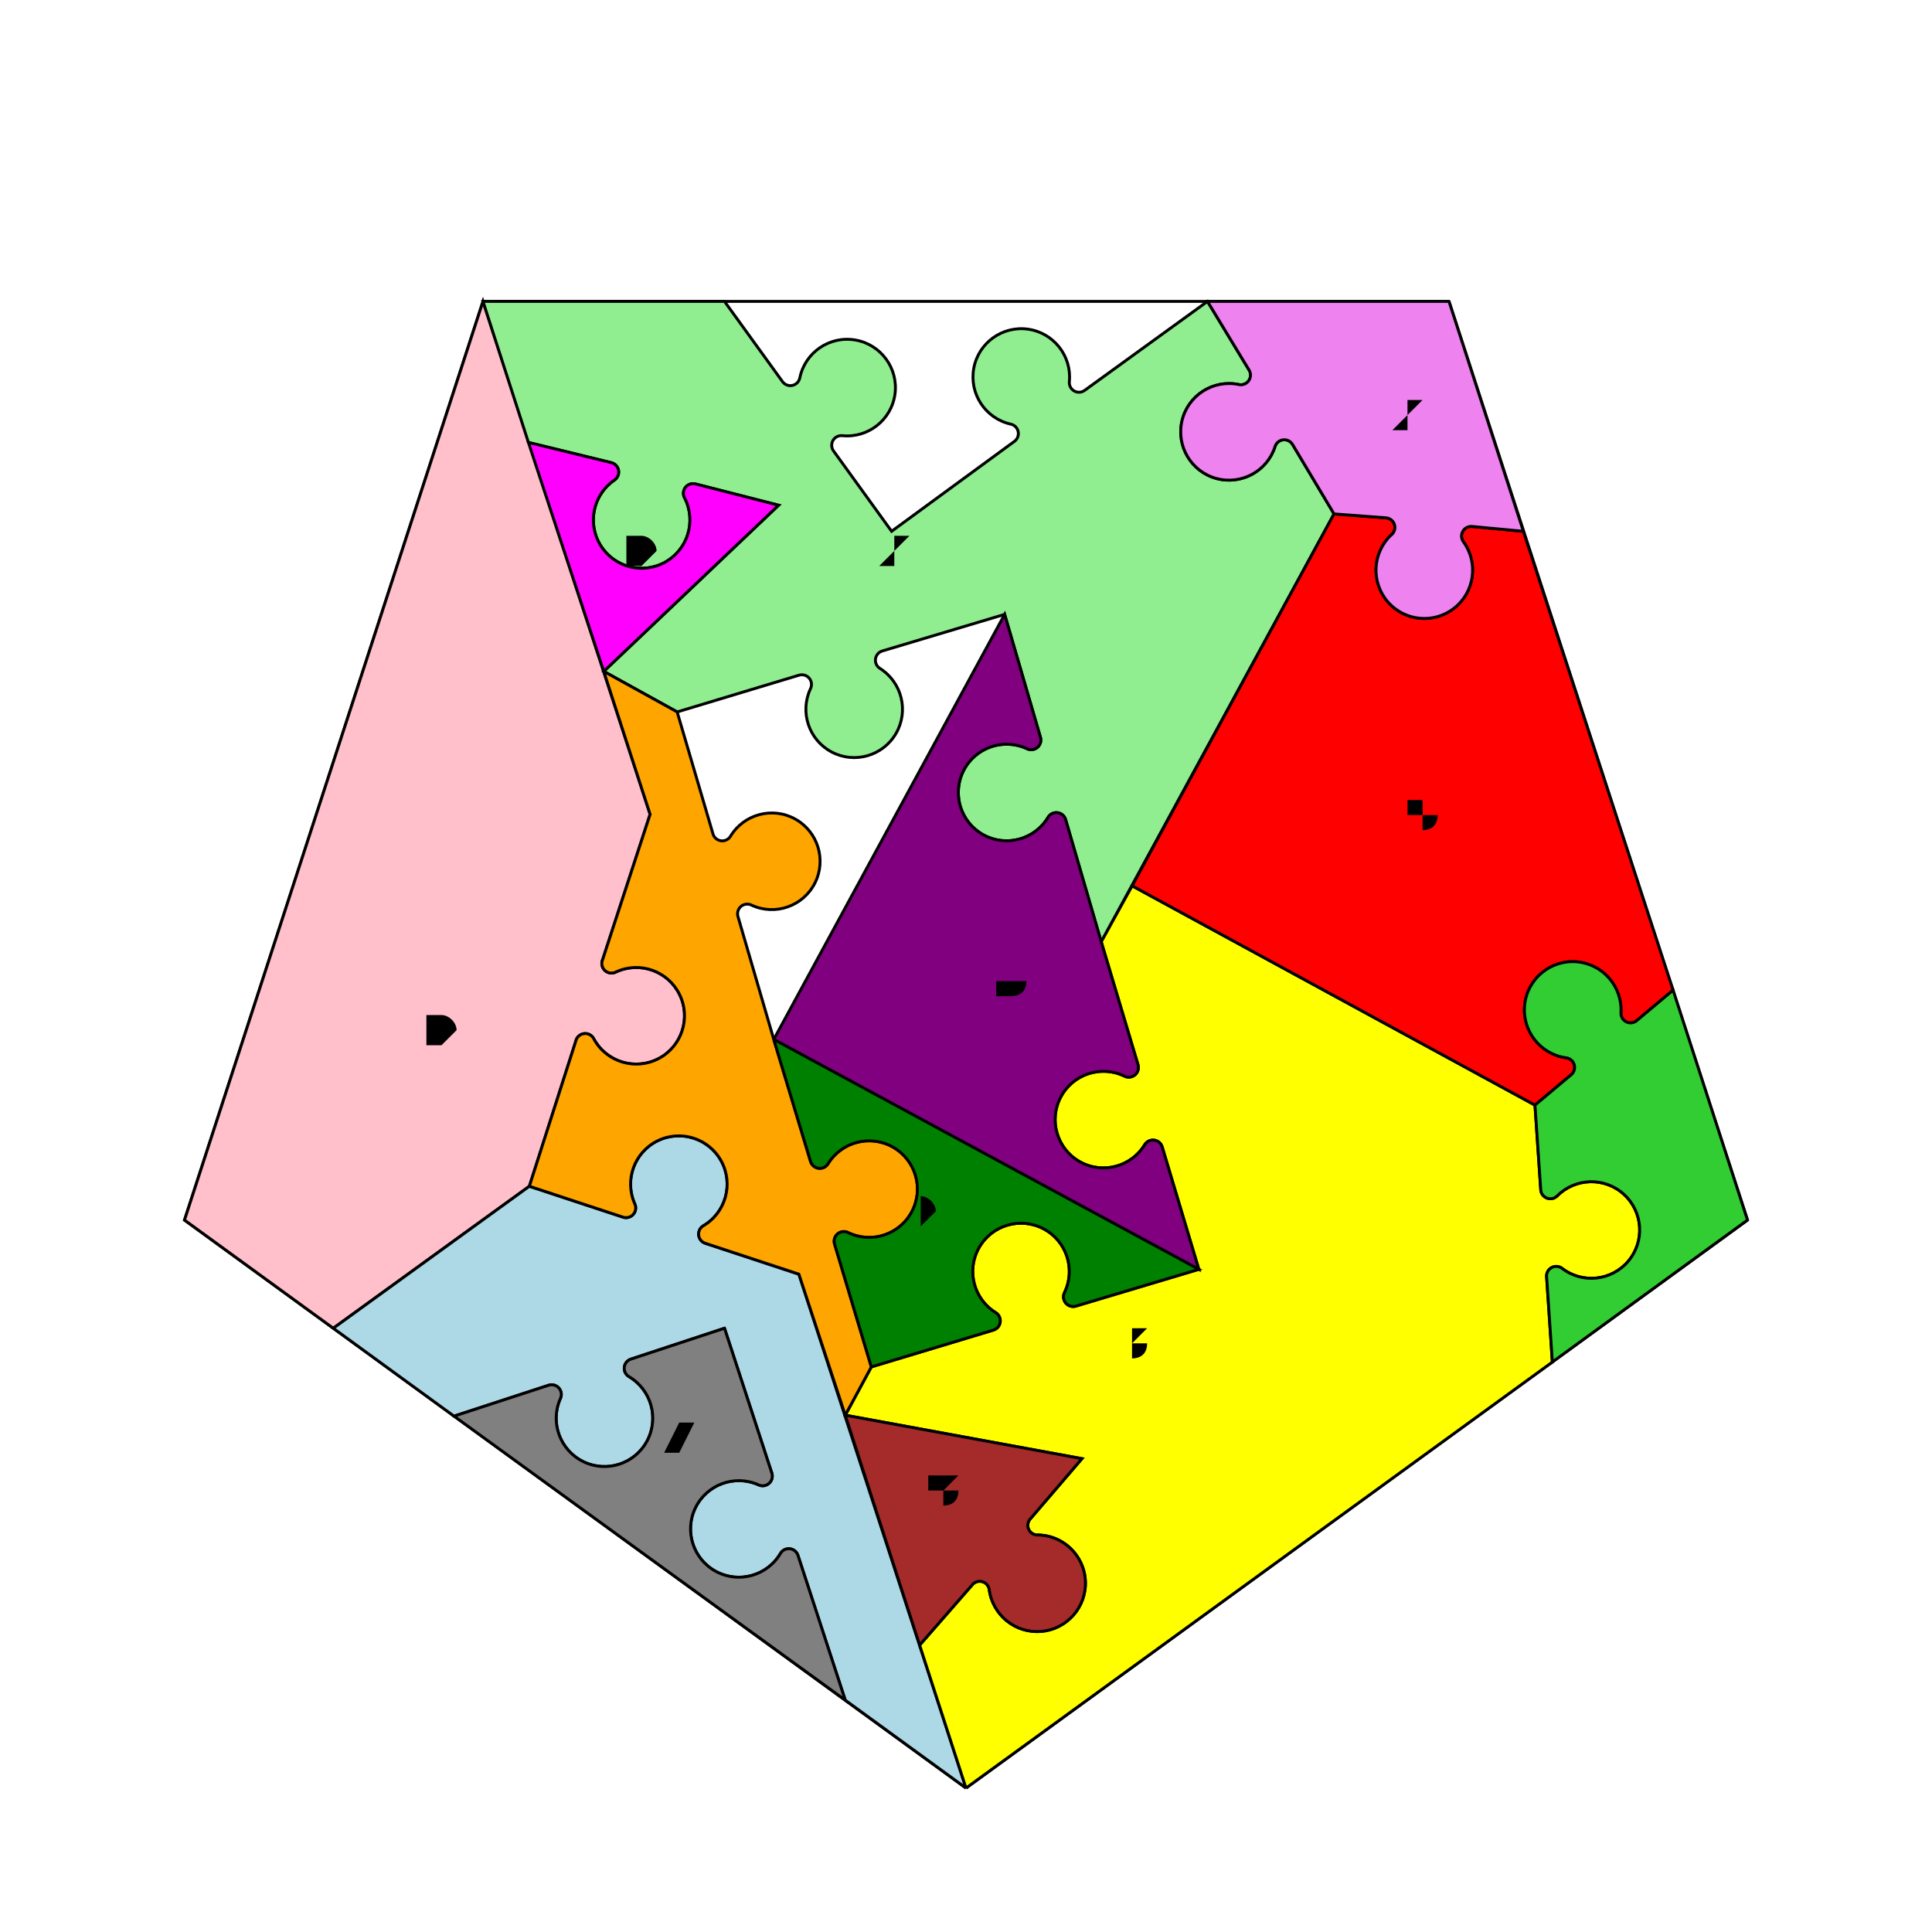
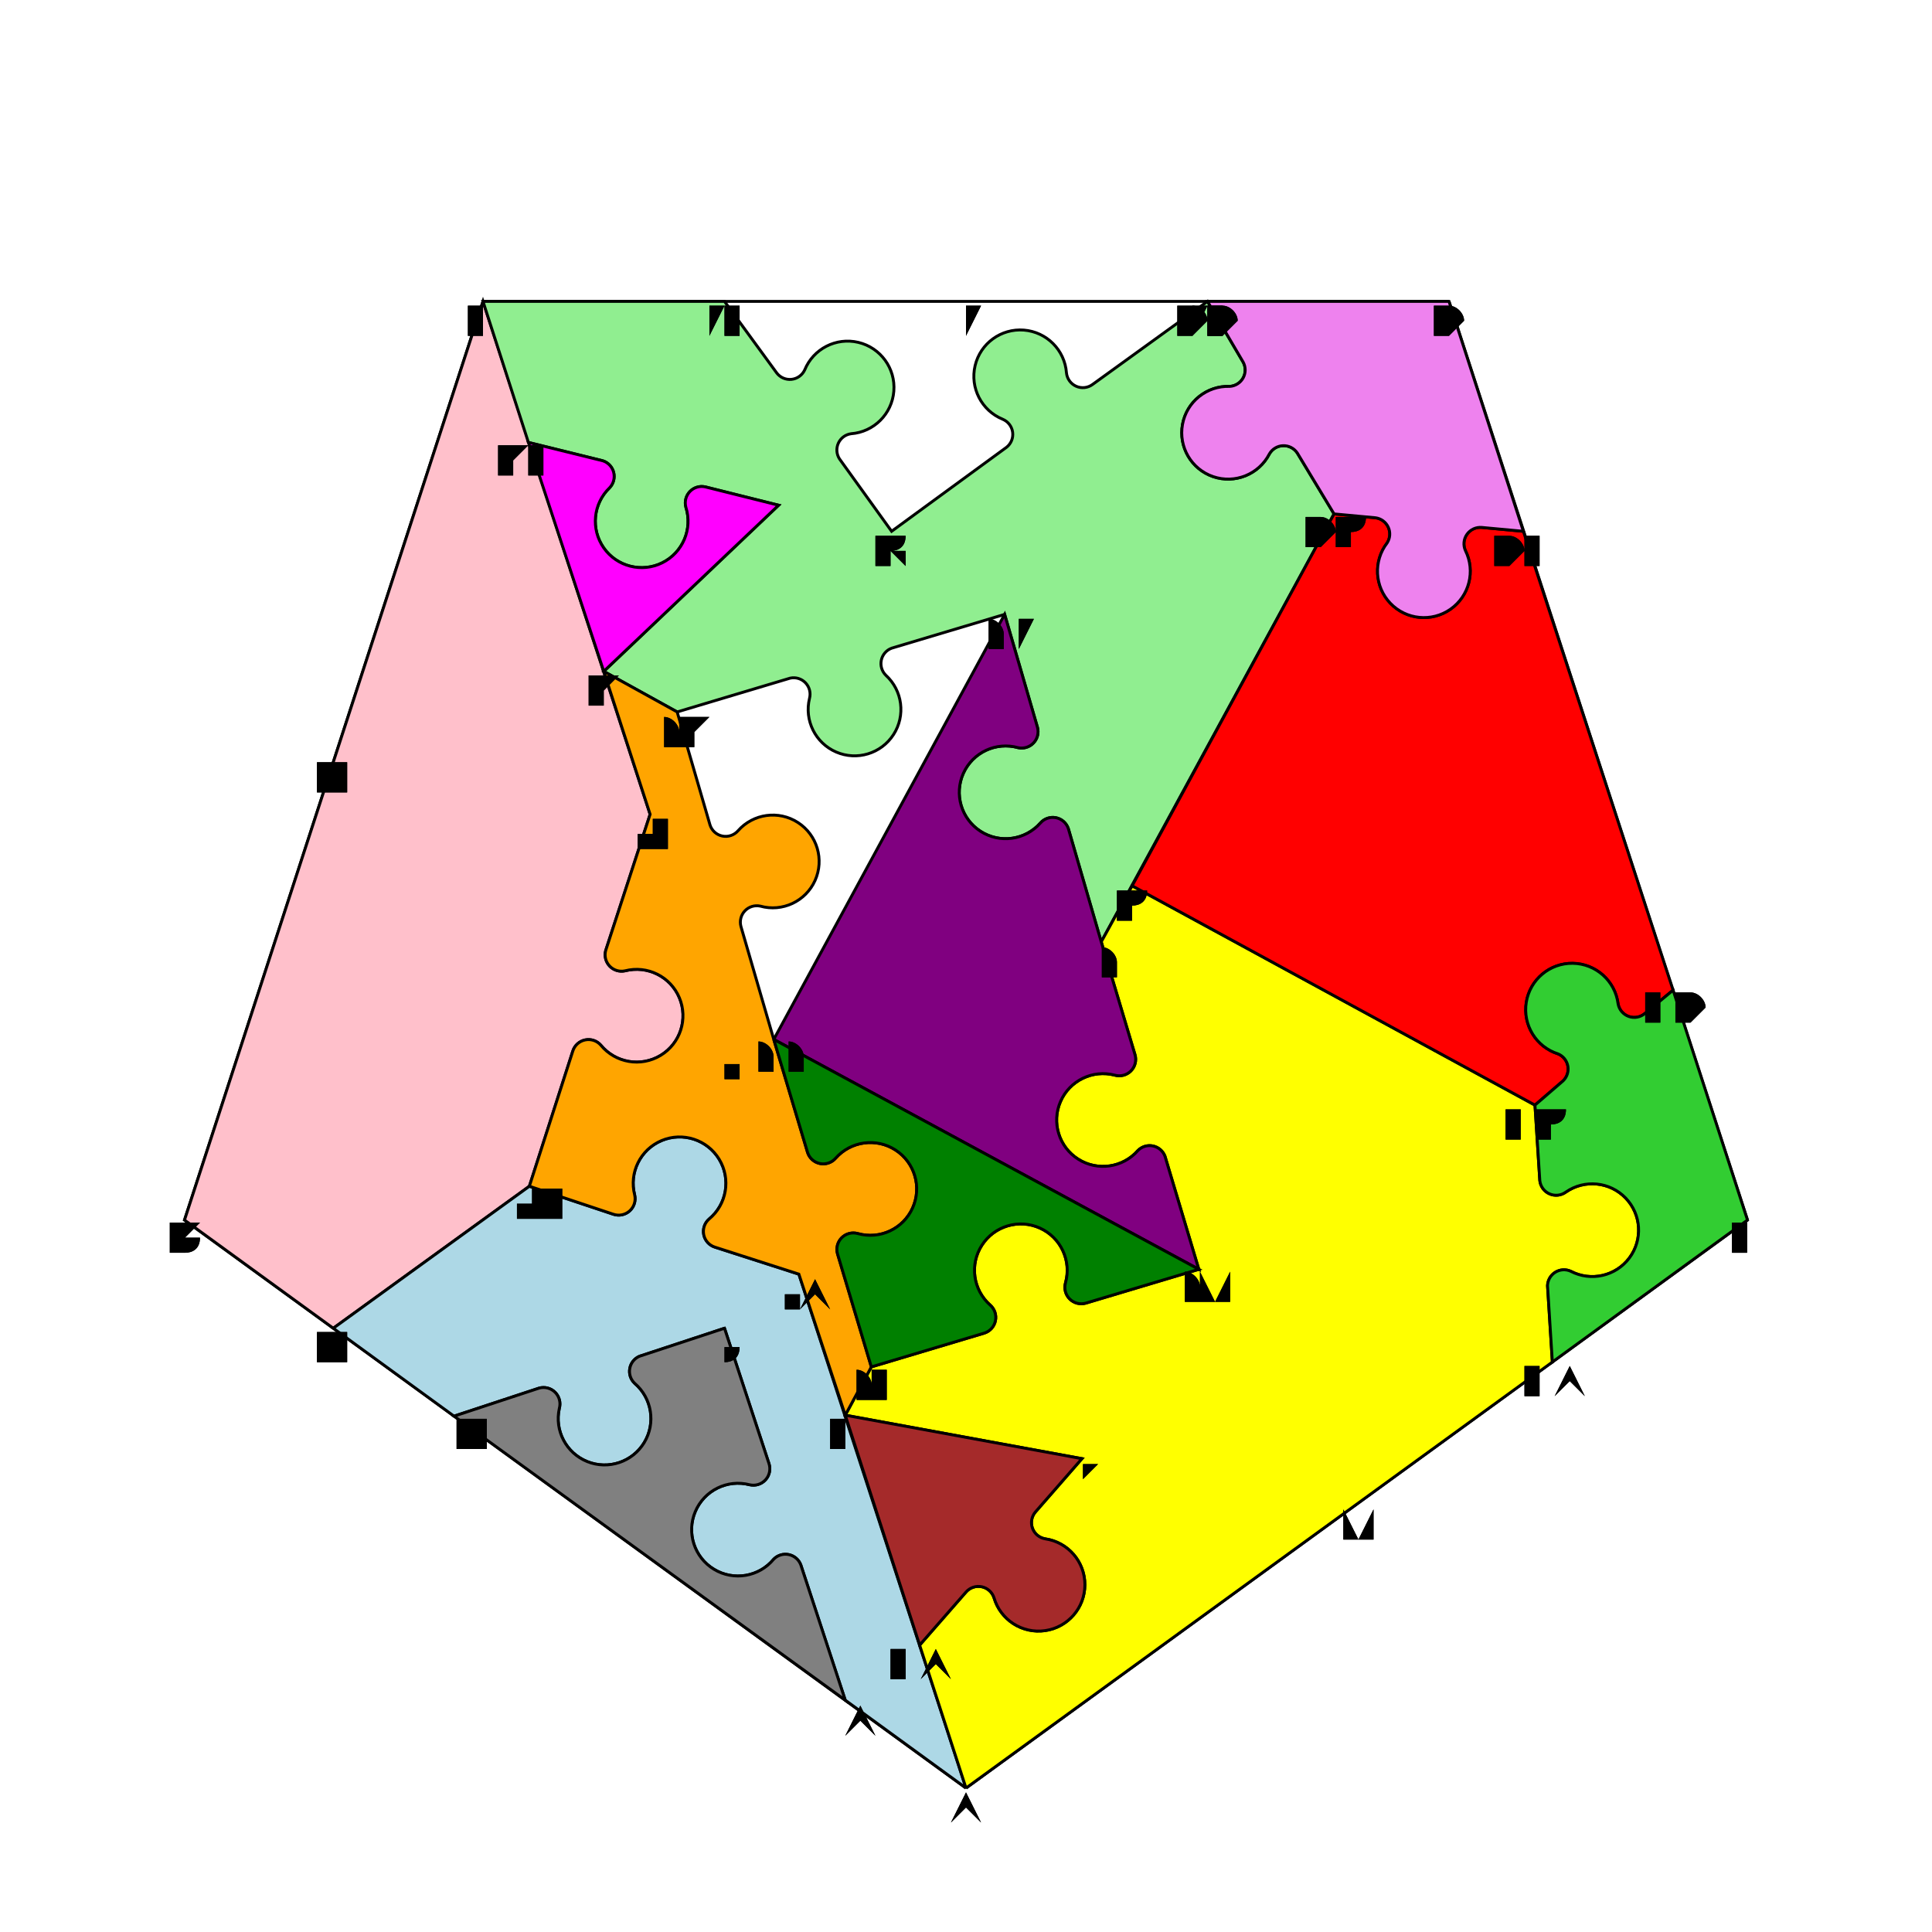
<svg xmlns="http://www.w3.org/2000/svg" version="1.1" width="500" height="500">
  <g transform="translate(250,250) scale(250)">
    <g transform="translate(0,0) scale(1)">
      <g transform="translate(0,0)">
        <g transform="translate(0,0)">
          <g transform="rotate(0)">
            <path d="M 0.0 0.851 L -0.809 0.263 L -0.5 -0.688 L 0.5 -0.688 L 0.809 0.263 L 0.0 0.851" fill="transparent" stroke="black" stroke-width="0.003" />
          </g>
        </g>
        <g transform="translate(0,0)">
          <g transform="rotate(0)">
-             <path d="M -0.655 0.375 L -0.452 0.228 L -0.404 0.078 A 0.01 0.01 0 0 1 -0.385 0.076 A 0.05 0.05 0 1 0 -0.362 0.006 A 0.01 0.01 0 0 1 -0.376 -0.007 L -0.327 -0.157 L -0.5 -0.688 L -0.809 0.263 L -0.655 0.375" fill="pink" stroke="black" stroke-width="0.003" />
+             <path d="M -0.655 0.375 L -0.452 0.228 L -0.407 0.088 A 0.017 0.017 0 0 1 -0.378 0.082 A 0.048 0.048 0 1 0 -0.353 0.005 A 0.017 0.017 0 0 1 -0.373 -0.016 L -0.327 -0.157 L -0.5 -0.688 L -0.809 0.263 L -0.655 0.375" fill="pink" stroke="black" stroke-width="0.003" />
          </g>
        </g>
        <g transform="translate(0,0)">
          <g transform="rotate(0)">
-             <path d="M 0.0 0.851 L -0.173 0.319 L -0.27 0.287 A 0.01 0.01 0 0 1 -0.272 0.269 A 0.05 0.05 0 1 0 -0.343 0.246 A 0.01 0.01 0 0 1 -0.355 0.26 L -0.452 0.228 L -0.655 0.375 L -0.53 0.466 L -0.432 0.434 A 0.01 0.01 0 0 1 -0.42 0.448 A 0.05 0.05 0 1 0 -0.349 0.425 A 0.01 0.01 0 0 1 -0.347 0.407 L -0.25 0.375 L -0.201 0.525 A 0.01 0.01 0 0 1 -0.215 0.537 A 0.05 0.05 0 1 0 -0.192 0.608 A 0.01 0.01 0 0 1 -0.174 0.61 L -0.125 0.76 L 0.0 0.851" fill="lightblue" stroke="black" stroke-width="0.003" />
+             <path d="M 0.0 0.851 L -0.173 0.319 L -0.26 0.291 A 0.017 0.017 0 0 1 -0.266 0.262 A 0.048 0.048 0 1 0 -0.343 0.237 A 0.017 0.017 0 0 1 -0.365 0.257 L -0.452 0.228 L -0.655 0.375 L -0.53 0.466 L -0.442 0.437 A 0.017 0.017 0 0 1 -0.421 0.458 A 0.048 0.048 0 1 0 -0.343 0.432 A 0.017 0.017 0 0 1 -0.338 0.404 L -0.25 0.375 L -0.204 0.515 A 0.017 0.017 0 0 1 -0.224 0.537 A 0.048 0.048 0 1 0 -0.199 0.614 A 0.017 0.017 0 0 1 -0.171 0.62 L -0.125 0.76 L 0.0 0.851" fill="lightblue" stroke="black" stroke-width="0.003" />
          </g>
        </g>
        <g transform="translate(0,0)">
          <g transform="rotate(0)">
-             <path d="M 0.14 -0.025 L 0.381 -0.468 L 0.338 -0.54 A 0.01 0.01 0 0 0 0.32 -0.538 A 0.05 0.05 0 1 1 0.282 -0.602 A 0.01 0.01 0 0 0 0.293 -0.617 L 0.25 -0.688 L 0.123 -0.596 A 0.01 0.01 0 0 1 0.107 -0.605 A 0.05 0.05 0 1 0 0.046 -0.561 A 0.01 0.01 0 0 1 0.05 -0.543 L -0.077 -0.45 L -0.137 -0.533 A 0.01 0.01 0 0 1 -0.128 -0.549 A 0.05 0.05 0 1 0 -0.172 -0.609 A 0.01 0.01 0 0 1 -0.19 -0.605 L -0.25 -0.688 L -0.5 -0.688 L -0.453 -0.542 L -0.367 -0.521 A 0.01 0.01 0 0 1 -0.364 -0.503 A 0.05 0.05 0 1 0 -0.291 -0.484 A 0.01 0.01 0 0 1 -0.28 -0.499 L -0.194 -0.477 L -0.375 -0.305 L -0.299 -0.263 L -0.173 -0.301 A 0.01 0.01 0 0 1 -0.161 -0.287 A 0.05 0.05 0 1 0 -0.089 -0.308 A 0.01 0.01 0 0 1 -0.087 -0.326 L 0.04 -0.364 L 0.077 -0.237 A 0.01 0.01 0 0 1 0.063 -0.225 A 0.05 0.05 0 1 0 0.085 -0.154 A 0.01 0.01 0 0 1 0.103 -0.152 L 0.14 -0.025" fill="lightgreen" stroke="black" stroke-width="0.003" />
+             <path d="M 0.14 -0.025 L 0.381 -0.468 L 0.343 -0.531 A 0.017 0.017 0 0 0 0.314 -0.53 A 0.048 0.048 0 1 1 0.273 -0.6 A 0.017 0.017 0 0 0 0.287 -0.625 L 0.25 -0.688 L 0.131 -0.602 A 0.017 0.017 0 0 1 0.104 -0.614 A 0.048 0.048 0 1 0 0.038 -0.566 A 0.017 0.017 0 0 1 0.042 -0.537 L -0.077 -0.45 L -0.131 -0.525 A 0.017 0.017 0 0 1 -0.119 -0.551 A 0.048 0.048 0 1 0 -0.167 -0.617 A 0.017 0.017 0 0 1 -0.196 -0.614 L -0.25 -0.688 L -0.5 -0.688 L -0.453 -0.542 L -0.376 -0.523 A 0.017 0.017 0 0 1 -0.369 -0.495 A 0.048 0.048 0 1 0 -0.29 -0.475 A 0.017 0.017 0 0 1 -0.27 -0.496 L -0.194 -0.477 L -0.375 -0.305 L -0.299 -0.263 L -0.182 -0.298 A 0.017 0.017 0 0 1 -0.162 -0.277 A 0.048 0.048 0 1 0 -0.083 -0.301 A 0.017 0.017 0 0 1 -0.077 -0.329 L 0.04 -0.364 L 0.074 -0.247 A 0.017 0.017 0 0 1 0.054 -0.226 A 0.048 0.048 0 1 0 0.077 -0.148 A 0.017 0.017 0 0 1 0.106 -0.142 L 0.14 -0.025" fill="lightgreen" stroke="black" stroke-width="0.003" />
          </g>
        </g>
        <g transform="translate(0,0)">
          <g transform="rotate(0)">
-             <path d="M 0.0 0.851 L 0.607 0.41 L 0.601 0.321 A 0.01 0.01 0 0 1 0.617 0.313 A 0.05 0.05 0 1 0 0.612 0.238 A 0.01 0.01 0 0 1 0.595 0.232 L 0.589 0.144 L 0.172 -0.083 L 0.14 -0.025 L 0.178 0.102 A 0.01 0.01 0 0 1 0.164 0.114 A 0.05 0.05 0 1 0 0.185 0.185 A 0.01 0.01 0 0 1 0.203 0.187 L 0.241 0.314 L 0.114 0.352 A 0.01 0.01 0 0 1 0.102 0.338 A 0.05 0.05 0 1 0 0.031 0.359 A 0.01 0.01 0 0 1 0.028 0.377 L -0.098 0.415 L -0.125 0.465 L 0.12 0.51 L 0.066 0.573 A 0.01 0.01 0 0 0 0.073 0.589 A 0.05 0.05 0 1 1 0.024 0.645 A 0.01 0.01 0 0 0 0.007 0.64 L -0.048 0.703 L 0.0 0.851" fill="yellow" stroke="black" stroke-width="0.003" />
+             <path d="M 0.0 0.851 L 0.607 0.41 L 0.602 0.331 A 0.017 0.017 0 0 1 0.626 0.316 A 0.048 0.048 0 1 0 0.621 0.234 A 0.017 0.017 0 0 1 0.594 0.222 L 0.589 0.144 L 0.172 -0.083 L 0.14 -0.025 L 0.175 0.092 A 0.017 0.017 0 0 1 0.154 0.113 A 0.048 0.048 0 1 0 0.178 0.191 A 0.017 0.017 0 0 1 0.206 0.197 L 0.241 0.314 L 0.124 0.349 A 0.017 0.017 0 0 1 0.103 0.328 A 0.048 0.048 0 1 0 0.025 0.351 A 0.017 0.017 0 0 1 0.019 0.38 L -0.098 0.415 L -0.125 0.465 L 0.12 0.51 L 0.072 0.565 A 0.017 0.017 0 0 0 0.082 0.593 A 0.048 0.048 0 1 1 0.029 0.654 A 0.017 0.017 0 0 0 6.872641512380845e-05 0.648 L -0.048 0.703 L 0.0 0.851" fill="yellow" stroke="black" stroke-width="0.003" />
          </g>
        </g>
        <g transform="translate(0,0)">
          <g transform="rotate(0)">
-             <path d="M -0.125 0.465 L -0.098 0.415 L -0.136 0.288 A 0.01 0.01 0 0 1 -0.122 0.276 A 0.05 0.05 0 1 0 -0.143 0.205 A 0.01 0.01 0 0 1 -0.161 0.202 L -0.199 0.076 L -0.236 -0.051 A 0.01 0.01 0 0 1 -0.222 -0.063 A 0.05 0.05 0 1 0 -0.244 -0.134 A 0.01 0.01 0 0 1 -0.262 -0.137 L -0.299 -0.263 L -0.375 -0.305 L -0.327 -0.157 L -0.376 -0.007 A 0.01 0.01 0 0 0 -0.362 0.006 A 0.05 0.05 0 1 1 -0.385 0.076 A 0.01 0.01 0 0 0 -0.404 0.078 L -0.452 0.228 L -0.355 0.26 A 0.01 0.01 0 0 0 -0.343 0.246 A 0.05 0.05 0 1 1 -0.272 0.269 A 0.01 0.01 0 0 0 -0.27 0.287 L -0.173 0.319 L -0.125 0.465" fill="orange" stroke="black" stroke-width="0.003" />
+             <path d="M -0.125 0.465 L -0.098 0.415 L -0.133 0.298 A 0.017 0.017 0 0 1 -0.112 0.277 A 0.048 0.048 0 1 0 -0.135 0.199 A 0.017 0.017 0 0 1 -0.164 0.193 L -0.199 0.076 L -0.233 -0.041 A 0.017 0.017 0 0 1 -0.213 -0.062 A 0.048 0.048 0 1 0 -0.236 -0.14 A 0.017 0.017 0 0 1 -0.265 -0.146 L -0.299 -0.263 L -0.375 -0.305 L -0.327 -0.157 L -0.373 -0.016 A 0.017 0.017 0 0 0 -0.353 0.005 A 0.048 0.048 0 1 1 -0.378 0.082 A 0.017 0.017 0 0 0 -0.407 0.088 L -0.452 0.228 L -0.365 0.257 A 0.017 0.017 0 0 0 -0.343 0.237 A 0.048 0.048 0 1 1 -0.266 0.262 A 0.017 0.017 0 0 0 -0.26 0.291 L -0.173 0.319 L -0.125 0.465" fill="orange" stroke="black" stroke-width="0.003" />
          </g>
        </g>
        <g transform="translate(0,0)">
          <g transform="rotate(0)">
-             <path d="M 0.172 -0.083 L 0.589 0.144 L 0.626 0.113 A 0.01 0.01 0 0 0 0.621 0.095 A 0.05 0.05 0 1 1 0.678 0.048 A 0.01 0.01 0 0 0 0.695 0.056 L 0.732 0.025 L 0.577 -0.45 L 0.524 -0.455 A 0.01 0.01 0 0 0 0.515 -0.439 A 0.05 0.05 0 1 1 0.44 -0.446 A 0.01 0.01 0 0 0 0.434 -0.464 L 0.381 -0.468 L 0.172 -0.083" fill="red" stroke="black" stroke-width="0.003" />
+             <path d="M 0.172 -0.083 L 0.589 0.144 L 0.618 0.119 A 0.017 0.017 0 0 0 0.613 0.091 A 0.048 0.048 0 1 1 0.675 0.039 A 0.017 0.017 0 0 0 0.703 0.049 L 0.732 0.025 L 0.577 -0.45 L 0.534 -0.454 A 0.017 0.017 0 0 0 0.517 -0.43 A 0.048 0.048 0 1 1 0.436 -0.438 A 0.017 0.017 0 0 0 0.424 -0.464 L 0.381 -0.468 L 0.172 -0.083" fill="red" stroke="black" stroke-width="0.003" />
          </g>
        </g>
        <g transform="translate(0,0)">
          <g transform="rotate(0)">
-             <path d="M -0.199 0.076 L 0.241 0.314 L 0.203 0.187 A 0.01 0.01 0 0 0 0.185 0.185 A 0.05 0.05 0 1 1 0.164 0.114 A 0.01 0.01 0 0 0 0.178 0.102 L 0.14 -0.025 L 0.103 -0.152 A 0.01 0.01 0 0 0 0.085 -0.154 A 0.05 0.05 0 1 1 0.063 -0.225 A 0.01 0.01 0 0 0 0.077 -0.237 L 0.04 -0.364 L -0.199 0.076" fill="purple" stroke="black" stroke-width="0.003" />
+             <path d="M -0.199 0.076 L 0.241 0.314 L 0.206 0.197 A 0.017 0.017 0 0 0 0.178 0.191 A 0.048 0.048 0 1 1 0.154 0.113 A 0.017 0.017 0 0 0 0.175 0.092 L 0.14 -0.025 L 0.106 -0.142 A 0.017 0.017 0 0 0 0.077 -0.148 A 0.048 0.048 0 1 1 0.054 -0.226 A 0.017 0.017 0 0 0 0.074 -0.247 L 0.04 -0.364 L -0.199 0.076" fill="purple" stroke="black" stroke-width="0.003" />
          </g>
        </g>
        <g transform="translate(0,0)">
          <g transform="rotate(0)">
-             <path d="M -0.25 0.375 L -0.201 0.525 A 0.01 0.01 0 0 1 -0.215 0.537 A 0.05 0.05 0 1 0 -0.192 0.608 A 0.01 0.01 0 0 1 -0.174 0.61 L -0.125 0.76 L -0.53 0.466 L -0.432 0.434 A 0.01 0.01 0 0 1 -0.42 0.448 A 0.05 0.05 0 1 0 -0.349 0.425 A 0.01 0.01 0 0 1 -0.347 0.407 L -0.25 0.375" fill="gray" stroke="black" stroke-width="0.003" />
+             <path d="M -0.25 0.375 L -0.204 0.515 A 0.017 0.017 0 0 1 -0.224 0.537 A 0.048 0.048 0 1 0 -0.199 0.614 A 0.017 0.017 0 0 1 -0.171 0.62 L -0.125 0.76 L -0.53 0.466 L -0.442 0.437 A 0.017 0.017 0 0 1 -0.421 0.458 A 0.048 0.048 0 1 0 -0.343 0.432 A 0.017 0.017 0 0 1 -0.338 0.404 L -0.25 0.375" fill="gray" stroke="black" stroke-width="0.003" />
          </g>
        </g>
        <g transform="translate(0,0)">
          <g transform="rotate(0)">
-             <path d="M -0.125 0.465 L 0.12 0.51 L 0.066 0.573 A 0.01 0.01 0 0 0 0.073 0.589 A 0.05 0.05 0 1 1 0.024 0.645 A 0.01 0.01 0 0 0 0.007 0.64 L -0.048 0.703 L -0.125 0.465" fill="brown" stroke="black" stroke-width="0.003" />
+             <path d="M -0.125 0.465 L 0.12 0.51 L 0.072 0.565 A 0.017 0.017 0 0 0 0.082 0.593 A 0.048 0.048 0 1 1 0.029 0.654 A 0.017 0.017 0 0 0 6.872641512380845e-05 0.648 L -0.048 0.703 L -0.125 0.465" fill="brown" stroke="black" stroke-width="0.003" />
          </g>
        </g>
        <g transform="translate(0,0)">
          <g transform="rotate(0)">
-             <path d="M -0.199 0.076 L 0.241 0.314 L 0.114 0.352 A 0.01 0.01 0 0 1 0.102 0.338 A 0.05 0.05 0 1 0 0.031 0.359 A 0.01 0.01 0 0 1 0.028 0.377 L -0.098 0.415 L -0.136 0.288 A 0.01 0.01 0 0 1 -0.122 0.276 A 0.05 0.05 0 1 0 -0.143 0.205 A 0.01 0.01 0 0 1 -0.161 0.202 L -0.199 0.076" fill="green" stroke="black" stroke-width="0.003" />
+             <path d="M -0.199 0.076 L 0.241 0.314 L 0.124 0.349 A 0.017 0.017 0 0 1 0.103 0.328 A 0.048 0.048 0 1 0 0.025 0.351 A 0.017 0.017 0 0 1 0.019 0.38 L -0.098 0.415 L -0.133 0.298 A 0.017 0.017 0 0 1 -0.112 0.277 A 0.048 0.048 0 1 0 -0.135 0.199 A 0.017 0.017 0 0 1 -0.164 0.193 L -0.199 0.076" fill="green" stroke="black" stroke-width="0.003" />
          </g>
        </g>
        <g transform="translate(0,0)">
          <g transform="rotate(0)">
-             <path d="M -0.375 -0.305 L -0.453 -0.542 L -0.367 -0.521 A 0.01 0.01 0 0 1 -0.364 -0.503 A 0.05 0.05 0 1 0 -0.291 -0.484 A 0.01 0.01 0 0 1 -0.28 -0.499 L -0.194 -0.477 L -0.375 -0.305" fill="fuchsia" stroke="black" stroke-width="0.003" />
+             <path d="M -0.375 -0.305 L -0.453 -0.542 L -0.376 -0.523 A 0.017 0.017 0 0 1 -0.369 -0.495 A 0.048 0.048 0 1 0 -0.29 -0.475 A 0.017 0.017 0 0 1 -0.27 -0.496 L -0.194 -0.477 L -0.375 -0.305" fill="fuchsia" stroke="black" stroke-width="0.003" />
          </g>
        </g>
        <g transform="translate(0,0)">
          <g transform="rotate(0)">
-             <path d="M 0.809 0.263 L 0.607 0.41 L 0.601 0.321 A 0.01 0.01 0 0 1 0.617 0.313 A 0.05 0.05 0 1 0 0.612 0.238 A 0.01 0.01 0 0 1 0.595 0.232 L 0.589 0.144 L 0.626 0.113 A 0.01 0.01 0 0 0 0.621 0.095 A 0.05 0.05 0 1 1 0.678 0.048 A 0.01 0.01 0 0 0 0.695 0.056 L 0.732 0.025 L 0.809 0.263" fill="limegreen" stroke="black" stroke-width="0.003" />
+             <path d="M 0.809 0.263 L 0.607 0.41 L 0.602 0.331 A 0.017 0.017 0 0 1 0.626 0.316 A 0.048 0.048 0 1 0 0.621 0.234 A 0.017 0.017 0 0 1 0.594 0.222 L 0.589 0.144 L 0.618 0.119 A 0.017 0.017 0 0 0 0.613 0.091 A 0.048 0.048 0 1 1 0.675 0.039 A 0.017 0.017 0 0 0 0.703 0.049 L 0.732 0.025 L 0.809 0.263" fill="limegreen" stroke="black" stroke-width="0.003" />
          </g>
        </g>
        <g transform="translate(0,0)">
          <g transform="rotate(0)">
-             <path d="M 0.5 -0.688 L 0.577 -0.45 L 0.524 -0.455 A 0.01 0.01 0 0 0 0.515 -0.439 A 0.05 0.05 0 1 1 0.44 -0.446 A 0.01 0.01 0 0 0 0.434 -0.464 L 0.381 -0.468 L 0.338 -0.54 A 0.01 0.01 0 0 0 0.32 -0.538 A 0.05 0.05 0 1 1 0.282 -0.602 A 0.01 0.01 0 0 0 0.293 -0.617 L 0.25 -0.688 L 0.5 -0.688" fill="violet" stroke="black" stroke-width="0.003" />
+             <path d="M 0.5 -0.688 L 0.577 -0.45 L 0.534 -0.454 A 0.017 0.017 0 0 0 0.517 -0.43 A 0.048 0.048 0 1 1 0.436 -0.438 A 0.017 0.017 0 0 0 0.424 -0.464 L 0.381 -0.468 L 0.343 -0.531 A 0.017 0.017 0 0 0 0.314 -0.53 A 0.048 0.048 0 1 1 0.273 -0.6 A 0.017 0.017 0 0 0 0.287 -0.625 L 0.25 -0.688 L 0.5 -0.688" fill="violet" stroke="black" stroke-width="0.003" />
          </g>
        </g>
-         <text font-family="monospace" x="-0.543" y="0.068" text-anchor="middle" dominant-baseline="middle" font-size="0.05">0</text>
-         <text font-family="monospace" x="-0.281" y="0.497" text-anchor="middle" dominant-baseline="middle" font-size="0.05">1</text>
-         <text font-family="monospace" x="-0.074" y="-0.428" text-anchor="middle" dominant-baseline="middle" font-size="0.05">2</text>
-         <text font-family="monospace" x="0.17" y="0.393" text-anchor="middle" dominant-baseline="middle" font-size="0.05">3</text>
-         <text font-family="monospace" x="-0.252" y="0.133" text-anchor="middle" dominant-baseline="middle" font-size="0.05">4</text>
-         <text font-family="monospace" x="0.472" y="-0.157" text-anchor="middle" dominant-baseline="middle" font-size="0.05">5</text>
-         <text font-family="monospace" x="0.047" y="0.016" text-anchor="middle" dominant-baseline="middle" font-size="0.05">6</text>
-         <text font-family="monospace" x="-0.298" y="0.489" text-anchor="middle" dominant-baseline="middle" font-size="0.05">7</text>
-         <text font-family="monospace" x="-0.023" y="0.543" text-anchor="middle" dominant-baseline="middle" font-size="0.05">8</text>
-         <text font-family="monospace" x="-0.046" y="0.253" text-anchor="middle" dominant-baseline="middle" font-size="0.05">9</text>
-         <text font-family="monospace" x="-0.353" y="-0.43" text-anchor="middle" dominant-baseline="middle" font-size="0.05">10</text>
-         <text font-family="monospace" x="0.682" y="0.22" text-anchor="middle" dominant-baseline="middle" font-size="0.05">11</text>
-         <text font-family="monospace" x="0.439" y="-0.568" text-anchor="middle" dominant-baseline="middle" font-size="0.05">12</text>
+         <text font-family="monospace" x="0" y="0.851" text-anchor="middle" dominant-baseline="hanging" font-size="0.05">A</text>
+         <text font-family="monospace" x="-0.809" y="0.263" text-anchor="middle" dominant-baseline="hanging" font-size="0.05">B</text>
+         <text font-family="monospace" x="-0.5" y="-0.688" text-anchor="middle" dominant-baseline="hanging" font-size="0.05">C</text>
+         <text font-family="monospace" x="0.5" y="-0.688" text-anchor="middle" dominant-baseline="hanging" font-size="0.05">D</text>
+         <text font-family="monospace" x="0.809" y="0.263" text-anchor="middle" dominant-baseline="hanging" font-size="0.05">E</text>
+         <text font-family="monospace" x="-0.125" y="0.465" text-anchor="middle" dominant-baseline="hanging" font-size="0.05">F</text>
+         <text font-family="monospace" x="-0.25" y="0.081" text-anchor="middle" dominant-baseline="hanging" font-size="0.05">G</text>
+         <text font-family="monospace" x="0.172" y="-0.083" text-anchor="middle" dominant-baseline="hanging" font-size="0.05">P</text>
+         <text font-family="monospace" x="-0.655" y="0.375" text-anchor="middle" dominant-baseline="hanging" font-size="0.05">H</text>
+         <text font-family="monospace" x="-0.375" y="-0.305" text-anchor="middle" dominant-baseline="hanging" font-size="0.05">K</text>
+         <text font-family="monospace" x="0.14" y="-0.025" text-anchor="middle" dominant-baseline="hanging" font-size="0.05">Q</text>
+         <text font-family="monospace" x="-0.327" y="0.613" text-anchor="middle" dominant-baseline="hanging" font-size="0.05">T</text>
+         <text font-family="monospace" x="-0.655" y="-0.213" text-anchor="middle" dominant-baseline="hanging" font-size="0.05">U</text>
+         <text font-family="monospace" x="-0" y="-0.688" text-anchor="middle" dominant-baseline="hanging" font-size="0.05">V</text>
+         <text font-family="monospace" x="0.405" y="0.557" text-anchor="middle" dominant-baseline="hanging" font-size="0.05">W</text>
+         <text font-family="monospace" x="-0.173" y="0.319" text-anchor="middle" dominant-baseline="hanging" font-size="0.05">GA</text>
+         <text font-family="monospace" x="-0.452" y="0.228" text-anchor="middle" dominant-baseline="hanging" font-size="0.05">GH</text>
+         <text font-family="monospace" x="-0.327" y="-0.157" text-anchor="middle" dominant-baseline="hanging" font-size="0.05">GC</text>
+         <text font-family="monospace" x="-0.125" y="0.76" text-anchor="middle" dominant-baseline="hanging" font-size="0.05">TA</text>
+         <text font-family="monospace" x="-0.53" y="0.466" text-anchor="middle" dominant-baseline="hanging" font-size="0.05">TH</text>
+         <text font-family="monospace" x="-0.25" y="0.375" text-anchor="middle" dominant-baseline="hanging" font-size="0.05">S</text>
+         <text font-family="monospace" x="-0.25" y="-0.688" text-anchor="middle" dominant-baseline="hanging" font-size="0.05">VC</text>
+         <text font-family="monospace" x="0.25" y="-0.688" text-anchor="middle" dominant-baseline="hanging" font-size="0.05">VD</text>
+         <text font-family="monospace" x="-0.077" y="-0.45" text-anchor="middle" dominant-baseline="hanging" font-size="0.05">R</text>
+         <text font-family="monospace" x="0.25" y="-0.688" text-anchor="middle" dominant-baseline="hanging" font-size="0.05">DC</text>
+         <text font-family="monospace" x="0.381" y="-0.468" text-anchor="middle" dominant-baseline="hanging" font-size="0.05">DP</text>
+         <text font-family="monospace" x="0.577" y="-0.45" text-anchor="middle" dominant-baseline="hanging" font-size="0.05">DE</text>
+         <text font-family="monospace" x="0.732" y="0.025" text-anchor="middle" dominant-baseline="hanging" font-size="0.05">ED</text>
+         <text font-family="monospace" x="0.589" y="0.144" text-anchor="middle" dominant-baseline="hanging" font-size="0.05">EP</text>
+         <text font-family="monospace" x="0.607" y="0.41" text-anchor="middle" dominant-baseline="hanging" font-size="0.05">EA</text>
+         <text font-family="monospace" x="-0.453" y="-0.542" text-anchor="middle" dominant-baseline="hanging" font-size="0.05">KC</text>
+         <text font-family="monospace" x="-0.194" y="-0.477" text-anchor="middle" dominant-baseline="hanging" font-size="0.05">Y</text>
+         <text font-family="monospace" x="-0.048" y="0.703" text-anchor="middle" dominant-baseline="hanging" font-size="0.05">FA</text>
+         <text font-family="monospace" x="0.12" y="0.51" text-anchor="middle" dominant-baseline="hanging" font-size="0.05">X</text>
+         <text font-family="monospace" x="-0.299" y="-0.263" text-anchor="middle" dominant-baseline="hanging" font-size="0.05">QK</text>
+         <text font-family="monospace" x="-0.098" y="0.415" text-anchor="middle" dominant-baseline="hanging" font-size="0.05">QF</text>
+         <text font-family="monospace" x="-0.199" y="0.076" text-anchor="middle" dominant-baseline="hanging" font-size="0.05">QQ</text>
+         <text font-family="monospace" x="0.04" y="-0.364" text-anchor="middle" dominant-baseline="hanging" font-size="0.05">QV</text>
+         <text font-family="monospace" x="0.241" y="0.314" text-anchor="middle" dominant-baseline="hanging" font-size="0.05">QW</text>
+         <text font-family="monospace" x="0" y="0.851" text-anchor="middle" dominant-baseline="hanging" font-size="0.05">A</text>
+         <text font-family="monospace" x="-0.809" y="0.263" text-anchor="middle" dominant-baseline="hanging" font-size="0.05">B</text>
+         <text font-family="monospace" x="-0.5" y="-0.688" text-anchor="middle" dominant-baseline="hanging" font-size="0.05">C</text>
+         <text font-family="monospace" x="0.5" y="-0.688" text-anchor="middle" dominant-baseline="hanging" font-size="0.05">D</text>
+         <text font-family="monospace" x="0.809" y="0.263" text-anchor="middle" dominant-baseline="hanging" font-size="0.05">E</text>
+         <text font-family="monospace" x="-0.125" y="0.465" text-anchor="middle" dominant-baseline="hanging" font-size="0.05">F</text>
+         <text font-family="monospace" x="-0.25" y="0.081" text-anchor="middle" dominant-baseline="hanging" font-size="0.05">G</text>
+         <text font-family="monospace" x="0.172" y="-0.083" text-anchor="middle" dominant-baseline="hanging" font-size="0.05">P</text>
+         <text font-family="monospace" x="-0.655" y="0.375" text-anchor="middle" dominant-baseline="hanging" font-size="0.05">H</text>
+         <text font-family="monospace" x="-0.375" y="-0.305" text-anchor="middle" dominant-baseline="hanging" font-size="0.05">K</text>
+         <text font-family="monospace" x="0.14" y="-0.025" text-anchor="middle" dominant-baseline="hanging" font-size="0.05">Q</text>
+         <text font-family="monospace" x="-0.327" y="0.613" text-anchor="middle" dominant-baseline="hanging" font-size="0.05">T</text>
+         <text font-family="monospace" x="-0.655" y="-0.213" text-anchor="middle" dominant-baseline="hanging" font-size="0.05">U</text>
+         <text font-family="monospace" x="-0" y="-0.688" text-anchor="middle" dominant-baseline="hanging" font-size="0.05">V</text>
+         <text font-family="monospace" x="0.405" y="0.557" text-anchor="middle" dominant-baseline="hanging" font-size="0.05">W</text>
+         <text font-family="monospace" x="-0.173" y="0.319" text-anchor="middle" dominant-baseline="hanging" font-size="0.05">GA</text>
+         <text font-family="monospace" x="-0.452" y="0.228" text-anchor="middle" dominant-baseline="hanging" font-size="0.05">GH</text>
+         <text font-family="monospace" x="-0.327" y="-0.157" text-anchor="middle" dominant-baseline="hanging" font-size="0.05">GC</text>
+         <text font-family="monospace" x="-0.125" y="0.76" text-anchor="middle" dominant-baseline="hanging" font-size="0.05">TA</text>
+         <text font-family="monospace" x="-0.53" y="0.466" text-anchor="middle" dominant-baseline="hanging" font-size="0.05">TH</text>
+         <text font-family="monospace" x="-0.25" y="0.375" text-anchor="middle" dominant-baseline="hanging" font-size="0.05">S</text>
+         <text font-family="monospace" x="-0.25" y="-0.688" text-anchor="middle" dominant-baseline="hanging" font-size="0.05">VC</text>
+         <text font-family="monospace" x="0.25" y="-0.688" text-anchor="middle" dominant-baseline="hanging" font-size="0.05">VD</text>
+         <text font-family="monospace" x="-0.077" y="-0.45" text-anchor="middle" dominant-baseline="hanging" font-size="0.05">R</text>
+         <text font-family="monospace" x="0.25" y="-0.688" text-anchor="middle" dominant-baseline="hanging" font-size="0.05">DC</text>
+         <text font-family="monospace" x="0.381" y="-0.468" text-anchor="middle" dominant-baseline="hanging" font-size="0.05">DP</text>
+         <text font-family="monospace" x="0.577" y="-0.45" text-anchor="middle" dominant-baseline="hanging" font-size="0.05">DE</text>
+         <text font-family="monospace" x="0.732" y="0.025" text-anchor="middle" dominant-baseline="hanging" font-size="0.05">ED</text>
+         <text font-family="monospace" x="0.589" y="0.144" text-anchor="middle" dominant-baseline="hanging" font-size="0.05">EP</text>
+         <text font-family="monospace" x="0.607" y="0.41" text-anchor="middle" dominant-baseline="hanging" font-size="0.05">EA</text>
+         <text font-family="monospace" x="-0.453" y="-0.542" text-anchor="middle" dominant-baseline="hanging" font-size="0.05">KC</text>
+         <text font-family="monospace" x="-0.194" y="-0.477" text-anchor="middle" dominant-baseline="hanging" font-size="0.05">Y</text>
+         <text font-family="monospace" x="-0.048" y="0.703" text-anchor="middle" dominant-baseline="hanging" font-size="0.05">FA</text>
+         <text font-family="monospace" x="0.12" y="0.51" text-anchor="middle" dominant-baseline="hanging" font-size="0.05">X</text>
+         <text font-family="monospace" x="-0.299" y="-0.263" text-anchor="middle" dominant-baseline="hanging" font-size="0.05">QK</text>
+         <text font-family="monospace" x="-0.098" y="0.415" text-anchor="middle" dominant-baseline="hanging" font-size="0.05">QF</text>
+         <text font-family="monospace" x="-0.199" y="0.076" text-anchor="middle" dominant-baseline="hanging" font-size="0.05">QQ</text>
+         <text font-family="monospace" x="0.04" y="-0.364" text-anchor="middle" dominant-baseline="hanging" font-size="0.05">QV</text>
+         <text font-family="monospace" x="0.241" y="0.314" text-anchor="middle" dominant-baseline="hanging" font-size="0.05">QW</text>
      </g>
    </g>
  </g>
</svg>
